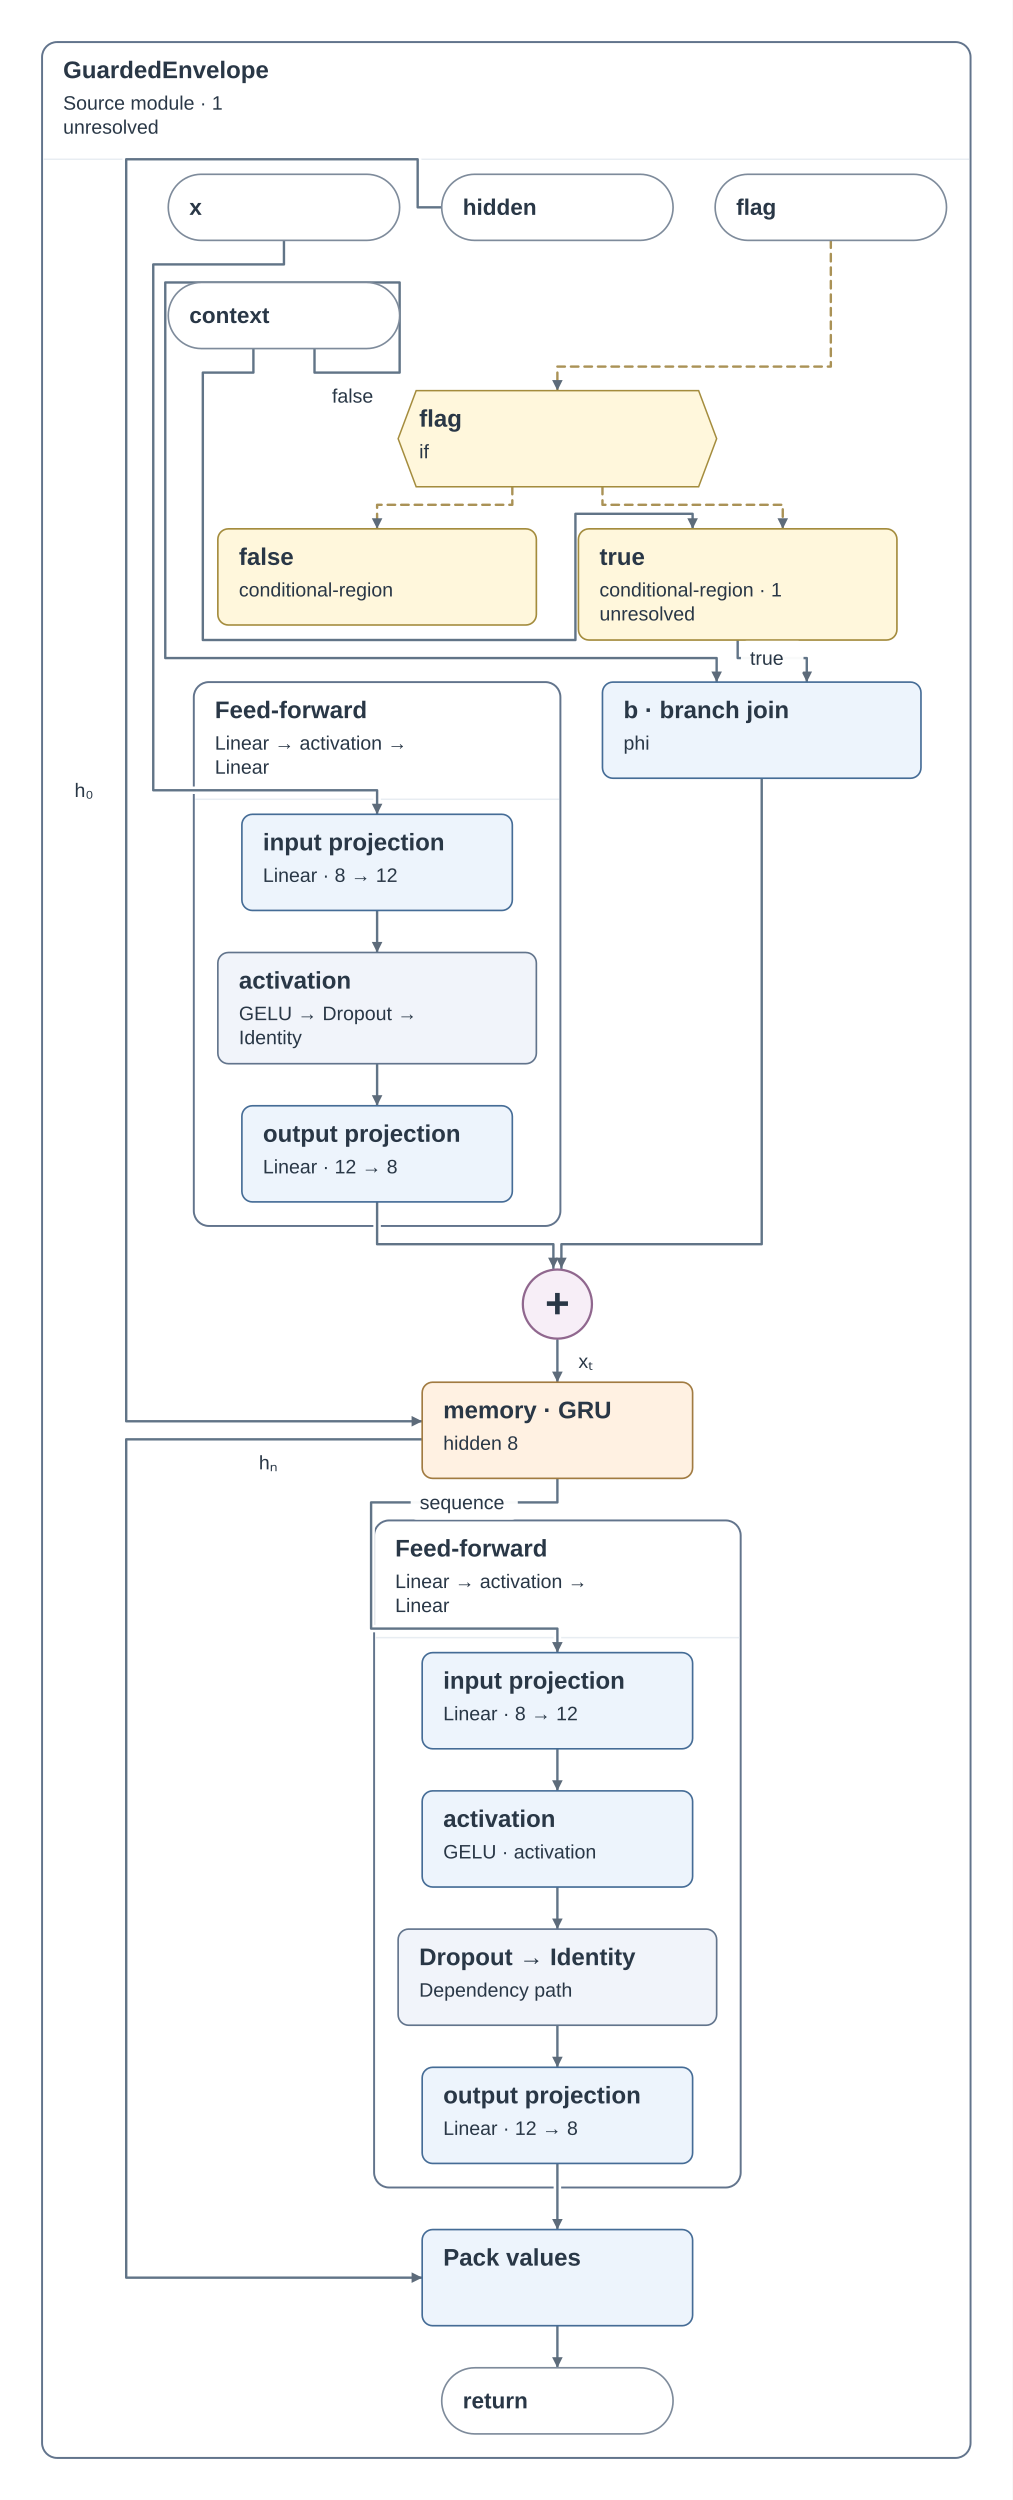
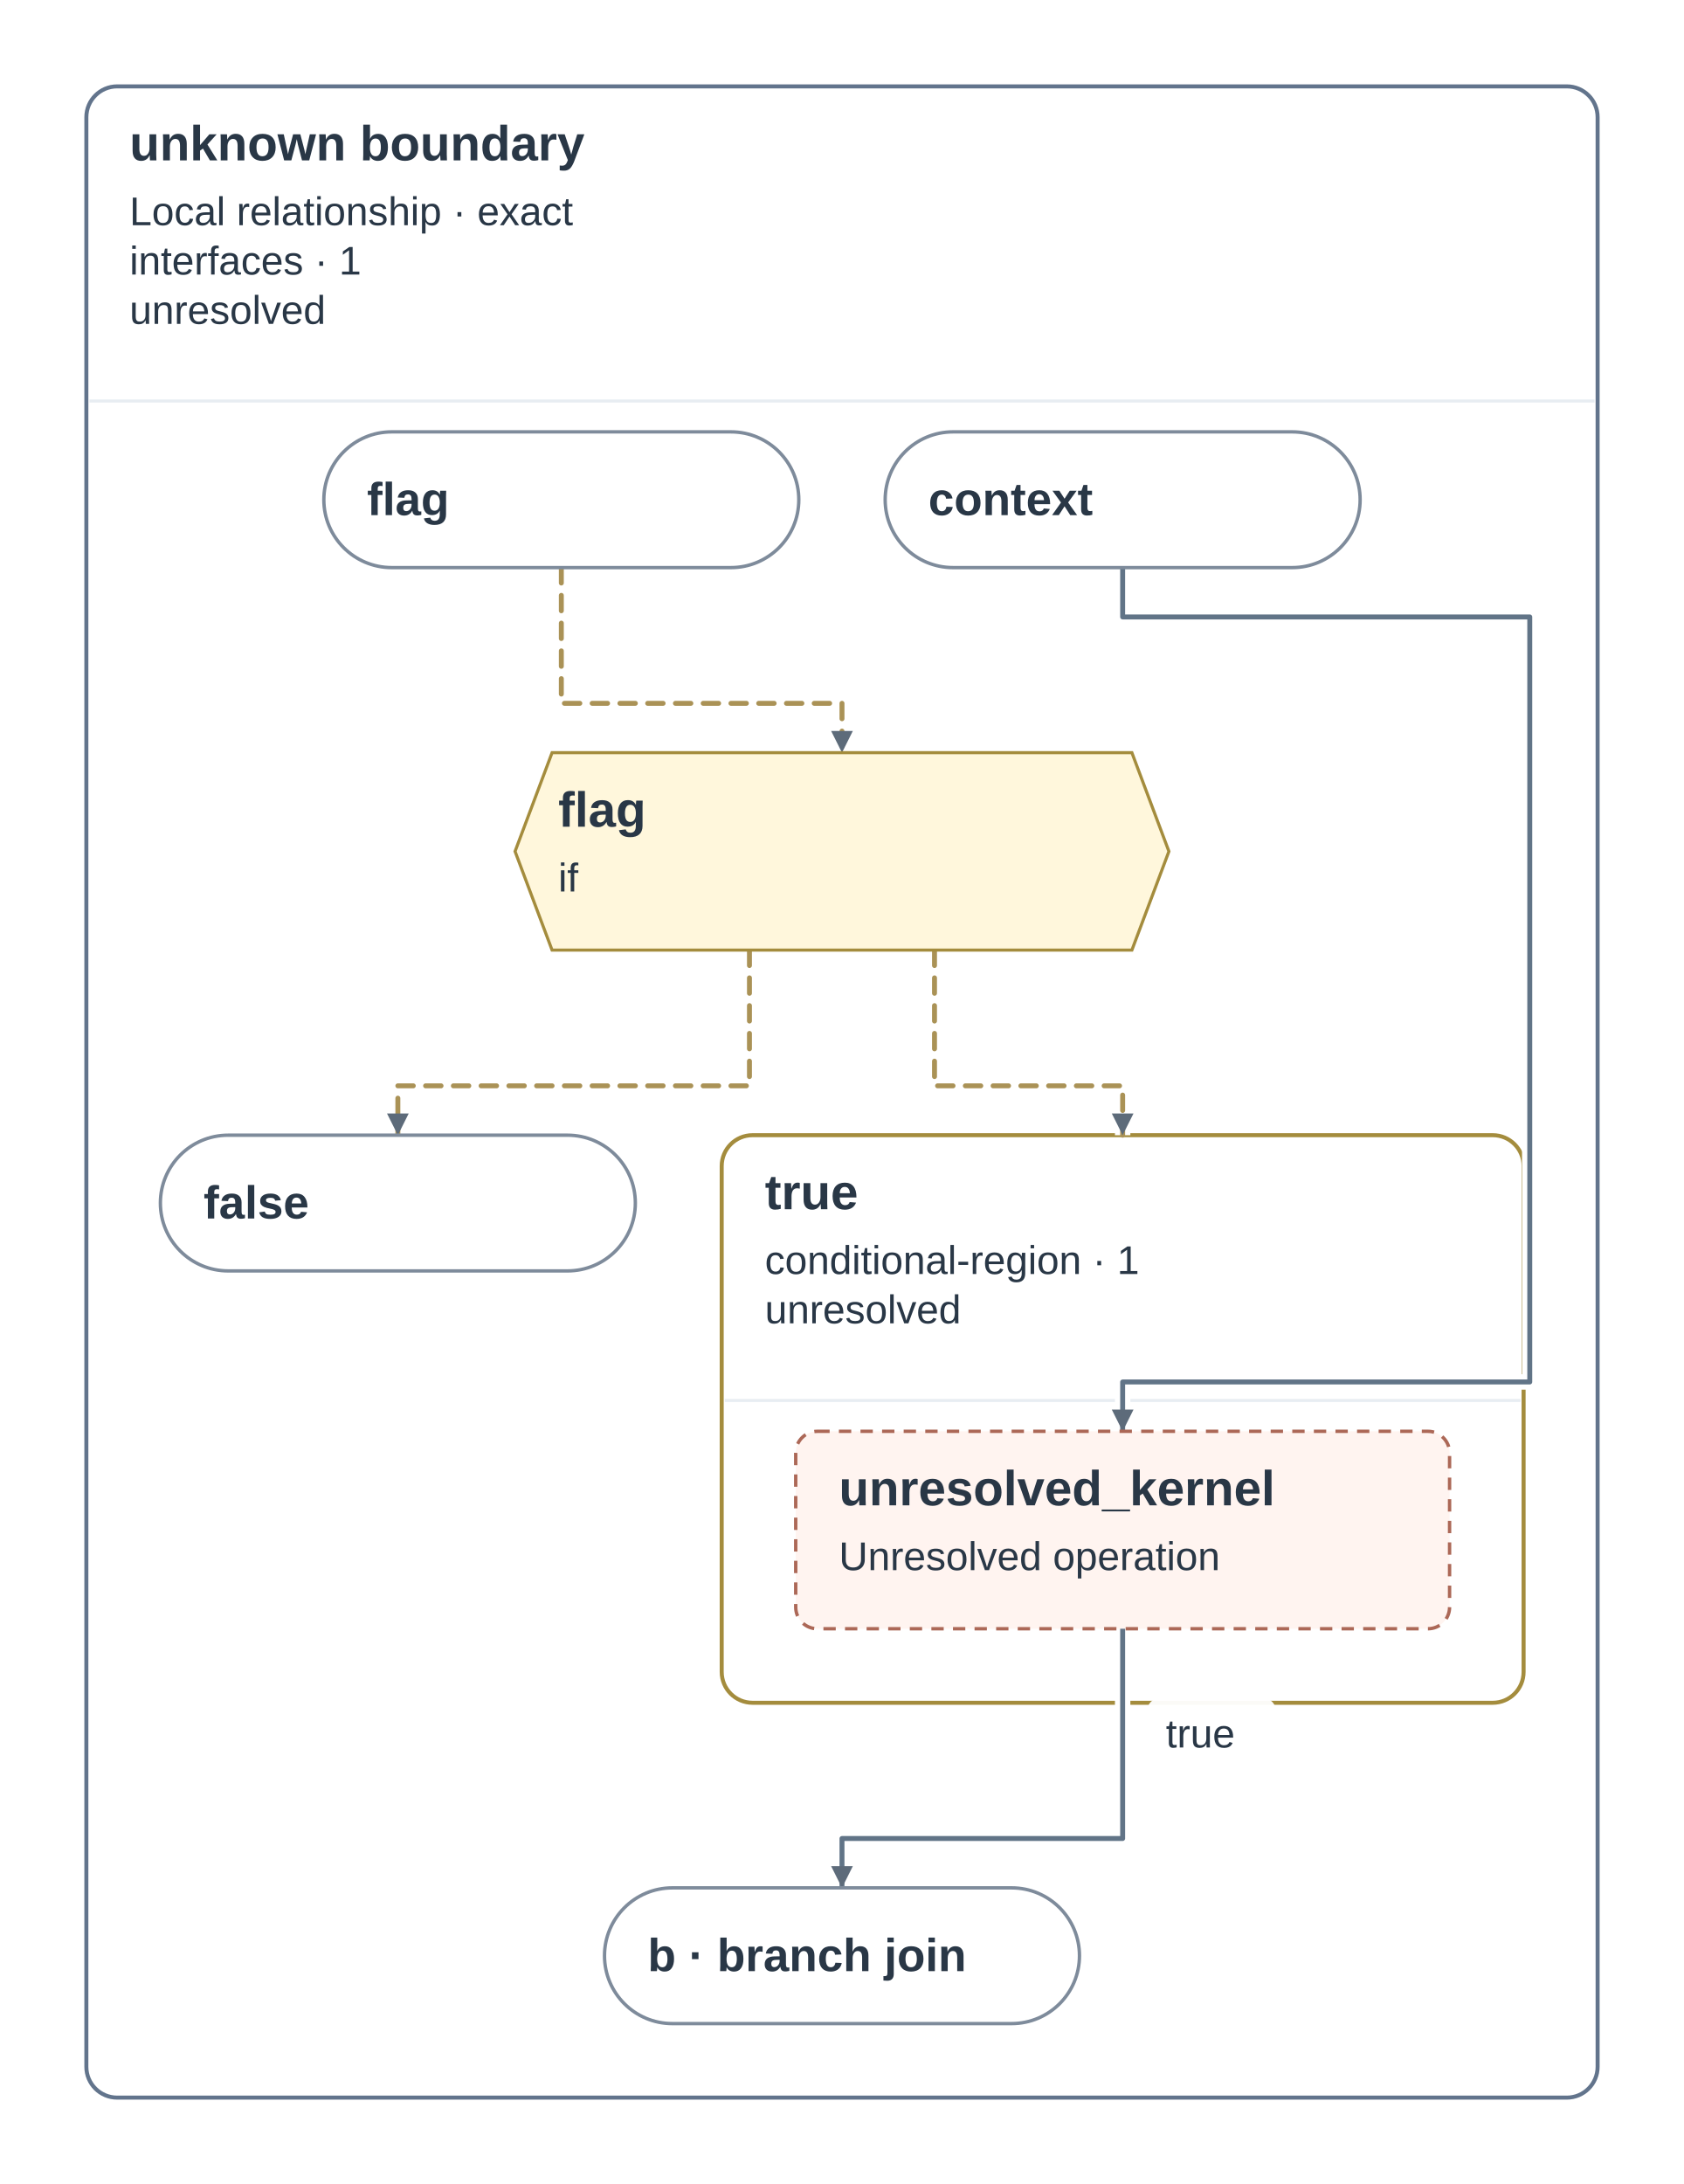
- <svg xmlns="http://www.w3.org/2000/svg" class="publication" width="674px" height="1664px" viewBox="4 2 674 1664" role="img" aria-label="GuardedEnvelope">
+ <svg xmlns="http://www.w3.org/2000/svg" class="publication" width="546px" height="708px" viewBox="4 2 546 708" role="img" aria-label="GuardedEnvelope">
  <style>.publication text{font-family:Arial,'Noto Sans SC',sans-serif;fill:#293746} .paper-edge{fill:none;stroke-width:1.6;stroke-linecap:round;stroke-linejoin:round;opacity:1;stroke-dasharray:none}.paper-edge-halo{fill:none;stroke:white;stroke-width:5;stroke-linejoin:round;pointer-events:none}.paper-edge.control{stroke-dasharray:5 4}.paper-port-label{font-size:13px;font-weight:500;fill:#526170}.paper-title{font-weight:600}.paper-caption{fill:#66717f;font-size:13px}</style>
  <defs>
    <marker id="paper-arrow" viewBox="0 0 10 10" refX="9" refY="5" markerWidth="5.5" markerHeight="5.5" orient="auto">
      <path d="M1 1 L9 5 L1 9Z" fill="#5d6b7a" stroke="none" />
    </marker>
  </defs>
-   <rect x="4" y="2" width="674" height="1664" fill="#fff" />
+   <rect x="4" y="2" width="546" height="708" fill="#fff" />
  <g id="frames">
-     <g class="node" data-node-id="model/72:4:composite:1" data-id="model/72:4:composite:1" transform="translate(32,30)">
-       <rect width="618" height="1608" rx="10" fill="#ffffff" stroke="#62748c" stroke-width="1.3" />
-       <path d="M1 78 H617" stroke="#e8edf2" fill="none" />
+     <g class="node" data-node-id="paper:relation:3a6521d7" data-id="paper:relation:3a6521d7" transform="translate(32,30)">
+       <rect width="490" height="652" rx="10" fill="#ffffff" stroke="#62748c" stroke-width="1.3" />
+       <path d="M1 102 H489" stroke="#e8edf2" fill="none" />
      <text x="14" y="24" font-size="16" class="paper-title">
-         <tspan x="14" dy="0">GuardedEnvelope</tspan>
+         <tspan x="14" dy="0">unknown boundary</tspan>
      </text>
      <text x="14" y="45" class="paper-caption">
-         <tspan x="14" dy="0">Source module · 1</tspan>
+         <tspan x="14" dy="0">Local relationship · exact</tspan>
+         <tspan x="14" dy="16">interfaces · 1</tspan>
        <tspan x="14" dy="16">unresolved</tspan>
      </text>
    </g>
-     <g class="node" data-node-id="model/72:4:composite:1/17:4:composite:1" data-id="model/72:4:composite:1/17:4:composite:1" transform="translate(133,456)">
-       <rect width="244" height="362" rx="10" fill="#ffffff" stroke="#62748c" stroke-width="1.3" />
-       <path d="M1 78 H243" stroke="#e8edf2" fill="none" />
+     <g class="node" data-node-id="model/72:4:composite:1/74:8:composite:1" data-id="model/72:4:composite:1/74:8:composite:1" transform="translate(238,370)">
+       <rect width="260" height="184" rx="10" fill="#ffffff" stroke="#a48c3d" stroke-width="1.3" />
+       <path d="M1 86 H259" stroke="#e8edf2" fill="none" />
      <text x="14" y="24" font-size="16" class="paper-title">
-         <tspan x="14" dy="0">Feed-forward</tspan>
+         <tspan x="14" dy="0">true</tspan>
      </text>
      <text x="14" y="45" class="paper-caption">
-         <tspan x="14" dy="0">Linear → activation →</tspan>
-         <tspan x="14" dy="16">Linear</tspan>
-       </text>
-     </g>
-     <g class="node" data-node-id="model/72:4:composite:1/17:4:composite:2" data-id="model/72:4:composite:1/17:4:composite:2" transform="translate(253,1014)">
-       <rect width="244" height="444" rx="10" fill="#ffffff" stroke="#62748c" stroke-width="1.3" />
-       <path d="M1 78 H243" stroke="#e8edf2" fill="none" />
-       <text x="14" y="24" font-size="16" class="paper-title">
-         <tspan x="14" dy="0">Feed-forward</tspan>
-       </text>
-       <text x="14" y="45" class="paper-caption">
-         <tspan x="14" dy="0">Linear → activation →</tspan>
-         <tspan x="14" dy="16">Linear</tspan>
+         <tspan x="14" dy="0">conditional-region · 1</tspan>
+         <tspan x="14" dy="16">unresolved</tspan>
      </text>
    </g>
  </g>
  <g id="edges">
-     <path class="paper-edge-halo" d="M193,162 L193,178 L106,178 L106,528 L255,528 L255,544" />
-     <path class="edge paper-edge " data-edge-id="e00002" data-route-valid="true" data-canonical-source="model/72:4:composite:1/17:4:composite:1/17:22:interface:1" data-canonical-target="model/72:4:composite:1/17:4:composite:1/18:47:compute:1" data-source-port="out" data-target-port="arg:0" data-semantic-bindings="[{&quot;constraint&quot;:&quot;constraint:relation:linear-transform:model/72:4:composite:1/17:4:composite:1/18:47:compute:1&quot;,&quot;edge&quot;:&quot;e00002&quot;,&quot;role&quot;:&quot;input&quot;}]" d="M193,162 L193,178 L106,178 L106,528 L255,528 L255,544" stroke="#617487" marker-end="url(#paper-arrow)" />
-     <path class="paper-edge-halo" d="M255,608 L255,636" />
-     <path class="edge paper-edge " data-edge-id="e00003" data-route-valid="true" data-canonical-source="model/72:4:composite:1/17:4:composite:1/18:47:compute:1" data-canonical-target="model/72:4:composite:1/17:4:composite:1/18:36:compute:1" data-source-port="out" data-target-port="arg:0" data-semantic-bindings="[]" d="M255,608 L255,636" stroke="#617487" marker-end="url(#paper-arrow)" />
-     <path class="paper-edge-halo" d="M255,710 L255,738" />
-     <path class="edge paper-edge " data-edge-id="e00009" data-route-valid="true" data-canonical-source="model/72:4:composite:1/17:4:composite:1/14:4:composite:1/15:8:interface:1" data-canonical-target="model/72:4:composite:1/17:4:composite:1/18:15:compute:1" data-source-port="out" data-target-port="arg:0" data-semantic-bindings="[{&quot;constraint&quot;:&quot;constraint:relation:linear-transform:model/72:4:composite:1/17:4:composite:1/18:15:compute:1&quot;,&quot;edge&quot;:&quot;e00009&quot;,&quot;role&quot;:&quot;input&quot;}]" d="M255,710 L255,738" stroke="#617487" marker-end="url(#paper-arrow)" />
-     <path class="paper-edge-halo" d="M557,162 L557,246 L375,246 L375,262" />
-     <path class="edge paper-edge control" data-edge-id="e00012" data-route-valid="true" data-canonical-source="model/72:4:composite:1/72:42:interface:1" data-canonical-target="model/72:4:composite:1/74:11:control:1" data-source-port="out" data-target-port="in" data-semantic-bindings="[]" d="M557,162 L557,246 L375,246 L375,262" stroke="#aa9256" marker-end="url(#paper-arrow)" />
-     <path class="paper-edge-halo" d="M405,326 L405,338 L525,338 L525,354" />
-     <path class="edge paper-edge control" data-edge-id="e00013" data-route-valid="true" data-canonical-source="model/72:4:composite:1/74:11:control:1" data-canonical-target="model/72:4:composite:1/74:8:composite:1" data-source-port="out" data-target-port="true" data-semantic-bindings="[{&quot;constraint&quot;:&quot;constraint:relation:conditional-region:model/72:4:composite:1/74:8:composite:1&quot;,&quot;edge&quot;:&quot;e00013&quot;,&quot;role&quot;:&quot;condition&quot;}]" d="M405,326 L405,338 L525,338 L525,354" stroke="#aa9256" marker-end="url(#paper-arrow)" />
-     <path class="paper-edge-halo" d="M172.667,234 L172.667,250 L139,250 L139,428 L387,428 L387,344 L465,344 L465,354" />
-     <path class="edge paper-edge " data-edge-id="e00014" data-route-valid="true" data-canonical-source="model/72:4:composite:1/72:25:interface:1" data-canonical-target="model/72:4:composite:1/74:8:composite:1/75:16:opaque:1" data-source-port="out" data-target-port="arg:0" data-semantic-bindings="[{&quot;constraint&quot;:&quot;constraint:relation:unknown-boundary:model/72:4:composite:1/74:8:composite:1/75:16:opaque:1&quot;,&quot;edge&quot;:&quot;e00014&quot;,&quot;role&quot;:&quot;input&quot;}]" d="M172.667,234 L172.667,250 L139,250 L139,428 L387,428 L387,344 L465,344 L465,354" stroke="#617487" marker-end="url(#paper-arrow)" />
-     <path class="paper-edge-halo" d="M345,326 L345,338 L255,338 L255,354" />
-     <path class="edge paper-edge control" data-edge-id="e00016" data-route-valid="true" data-canonical-source="model/72:4:composite:1/74:11:control:1" data-canonical-target="model/72:4:composite:1/74:8:composite:2" data-source-port="out" data-target-port="false" data-semantic-bindings="[{&quot;constraint&quot;:&quot;constraint:relation:conditional-region:model/72:4:composite:1/74:8:composite:2&quot;,&quot;edge&quot;:&quot;e00016&quot;,&quot;role&quot;:&quot;condition&quot;}]" d="M345,326 L345,338 L255,338 L255,354" stroke="#aa9256" marker-end="url(#paper-arrow)" />
-     <path class="paper-edge-halo" d="M495,428 L495,440 L541,440 L541,456" />
-     <path class="edge paper-edge " data-edge-id="e00018" data-route-valid="true" data-canonical-source="model/72:4:composite:1/74:8:composite:1/75:12:value-alias:1" data-canonical-target="model/72:4:composite:1/74:8:value-alias:1" data-source-port="out" data-target-port="true" data-semantic-bindings="[{&quot;constraint&quot;:&quot;constraint:relation:unknown-boundary:model/72:4:composite:1/74:8:composite:1/75:16:opaque:1&quot;,&quot;edge&quot;:&quot;e00015&quot;,&quot;role&quot;:&quot;result&quot;},{&quot;constraint&quot;:&quot;constraint:relation:conditional-join:model/72:4:composite:1/74:8:value-alias:1&quot;,&quot;edge&quot;:&quot;e00018&quot;,&quot;role&quot;:&quot;alternative:true&quot;}]" d="M495,428 L495,440 L541,440 L541,456" stroke="#617487" marker-end="url(#paper-arrow)" />
-     <path class="paper-edge-halo" d="M213.333,234 L213.333,250 L270,250 L270,190 L114,190 L114,440 L481,440 L481,456" />
-     <path class="edge paper-edge " data-edge-id="e00019" data-route-valid="true" data-canonical-source="model/72:4:composite:1/74:8:composite:2/77:12:value-alias:1" data-canonical-target="model/72:4:composite:1/74:8:value-alias:1" data-source-port="out" data-target-port="false" data-semantic-bindings="[{&quot;constraint&quot;:&quot;constraint:relation:conditional-join:model/72:4:composite:1/74:8:value-alias:1&quot;,&quot;edge&quot;:&quot;e00019&quot;,&quot;role&quot;:&quot;alternative:false&quot;}]" d="M213.333,234 L213.333,250 L270,250 L270,190 L114,190 L114,440 L481,440 L481,456" stroke="#617487" marker-end="url(#paper-arrow)" />
-     <path class="paper-edge-halo" d="M255,802 L255,830.149 L372.333,830.149 L372.333,846.149" />
-     <path class="edge paper-edge " data-edge-id="e00020" data-route-valid="true" data-canonical-source="model/72:4:composite:1/73:8:value-alias:1" data-canonical-target="model/72:4:composite:1/78:33:compute:1" data-source-port="out" data-target-port="0" data-semantic-bindings="[{&quot;constraint&quot;:&quot;constraint:relation:join:model/72:4:composite:1/78:33:compute:1&quot;,&quot;edge&quot;:&quot;e00020&quot;,&quot;role&quot;:&quot;operand:0&quot;}]" d="M255,802 L255,830.149 L372.333,830.149 L372.333,846.149" stroke="#617487" marker-end="url(#paper-arrow)" />
-     <path class="paper-edge-halo" d="M511,520 L511,830.149 L377.667,830.149 L377.667,846.149" />
-     <path class="edge paper-edge " data-edge-id="e00021" data-route-valid="true" data-canonical-source="model/72:4:composite:1/74:8:value-alias:1" data-canonical-target="model/72:4:composite:1/78:33:compute:1" data-source-port="out" data-target-port="2" data-semantic-bindings="[{&quot;constraint&quot;:&quot;constraint:relation:join:model/72:4:composite:1/78:33:compute:1&quot;,&quot;edge&quot;:&quot;e00021&quot;,&quot;role&quot;:&quot;operand:1&quot;}]" d="M511,520 L511,830.149 L377.667,830.149 L377.667,846.149" stroke="#617487" marker-end="url(#paper-arrow)" />
-     <path class="paper-edge-halo" d="M375,894 L375,922" />
-     <path class="edge paper-edge " data-edge-id="e00022" data-route-valid="true" data-canonical-source="model/72:4:composite:1/78:33:compute:1" data-canonical-target="model/72:4:composite:1/78:21:compute:1" data-source-port="out" data-target-port="arg:0" data-semantic-bindings="[{&quot;constraint&quot;:&quot;constraint:relation:state-interface:model/72:4:composite:1/78:21:compute:1&quot;,&quot;edge&quot;:&quot;e00022&quot;,&quot;role&quot;:&quot;sequence-input&quot;}]" d="M375,894 L375,922" stroke="#617487" marker-end="url(#paper-arrow)" />
-     <path class="paper-edge-halo" d="M298,140 L282,140 L282,108 L88,108 L88,948 L285,948" />
-     <path class="edge paper-edge " data-edge-id="e00023" data-route-valid="true" data-canonical-source="model/72:4:composite:1/72:34:interface:1" data-canonical-target="model/72:4:composite:1/78:21:compute:1" data-design-route="state-interface" data-design-certificate="relation:state-interface:model/72:4:composite:1/78:21:compute:1" data-source-port="out" data-target-port="arg:1" data-semantic-bindings="[{&quot;constraint&quot;:&quot;constraint:relation:state-interface:model/72:4:composite:1/78:21:compute:1&quot;,&quot;edge&quot;:&quot;e00023&quot;,&quot;role&quot;:&quot;initial-state&quot;}]" d="M298,140 L282,140 L282,108 L88,108 L88,948 L285,948" stroke="#617487" marker-end="url(#paper-arrow)" />
-     <path class="paper-edge-halo" d="M375,986 L375,1002 L251,1002 L251,1086 L375,1086 L375,1102" />
-     <path class="edge paper-edge " data-edge-id="e00028" data-route-valid="true" data-canonical-source="model/72:4:composite:1/17:4:composite:2/17:22:interface:1" data-canonical-target="model/72:4:composite:1/17:4:composite:2/18:47:compute:1" data-source-port="0" data-target-port="arg:0" data-semantic-bindings="[{&quot;constraint&quot;:&quot;constraint:relation:state-interface:model/72:4:composite:1/78:21:compute:1&quot;,&quot;edge&quot;:&quot;e00024&quot;,&quot;role&quot;:&quot;sequence-output&quot;},{&quot;constraint&quot;:&quot;constraint:relation:linear-transform:model/72:4:composite:1/17:4:composite:2/18:47:compute:1&quot;,&quot;edge&quot;:&quot;e00028&quot;,&quot;role&quot;:&quot;input&quot;}]" d="M375,986 L375,1002 L251,1002 L251,1086 L375,1086 L375,1102" stroke="#617487" marker-end="url(#paper-arrow)" />
-     <path class="paper-edge-halo" d="M375,1166 L375,1194" />
-     <path class="edge paper-edge " data-edge-id="e00029" data-route-valid="true" data-canonical-source="model/72:4:composite:1/17:4:composite:2/18:47:compute:1" data-canonical-target="model/72:4:composite:1/17:4:composite:2/18:36:compute:1" data-source-port="out" data-target-port="arg:0" data-semantic-bindings="[]" d="M375,1166 L375,1194" stroke="#617487" marker-end="url(#paper-arrow)" />
-     <path class="paper-edge-halo" d="M375,1258 L375,1286" />
-     <path class="edge paper-edge " data-edge-id="e00030" data-route-valid="true" data-canonical-source="model/72:4:composite:1/17:4:composite:2/18:36:compute:1" data-canonical-target="model/72:4:composite:1/17:4:composite:2/14:4:composite:1/14:19:interface:1" data-source-port="out" data-target-port="x" data-semantic-bindings="[]" d="M375,1258 L375,1286" stroke="#617487" marker-end="url(#paper-arrow)" />
-     <path class="paper-edge-halo" d="M375,1350 L375,1378" />
-     <path class="edge paper-edge " data-edge-id="e00035" data-route-valid="true" data-canonical-source="model/72:4:composite:1/17:4:composite:2/14:4:composite:1/15:8:interface:1" data-canonical-target="model/72:4:composite:1/17:4:composite:2/18:15:compute:1" data-source-port="out" data-target-port="arg:0" data-semantic-bindings="[{&quot;constraint&quot;:&quot;constraint:relation:linear-transform:model/72:4:composite:1/17:4:composite:2/18:15:compute:1&quot;,&quot;edge&quot;:&quot;e00035&quot;,&quot;role&quot;:&quot;input&quot;}]" d="M375,1350 L375,1378" stroke="#617487" marker-end="url(#paper-arrow)" />
-     <path class="paper-edge-halo" d="M375,1442 L375,1486" />
-     <path class="edge paper-edge " data-edge-id="e00037" data-route-valid="true" data-canonical-source="model/72:4:composite:1/17:4:composite:2/18:8:interface:1" data-canonical-target="model/72:4:composite:1/79:15:compute:1" data-source-port="out" data-target-port="0" data-semantic-bindings="[]" d="M375,1442 L375,1486" stroke="#617487" marker-end="url(#paper-arrow)" />
-     <path class="paper-edge-halo" d="M285,960 L88,960 L88,1518 L285,1518" />
-     <path class="edge paper-edge " data-edge-id="e00038" data-route-valid="true" data-canonical-source="model/72:4:composite:1/78:13:value-alias:1" data-canonical-target="model/72:4:composite:1/79:15:compute:1" data-design-route="state-interface" data-design-certificate="relation:state-interface:model/72:4:composite:1/78:21:compute:1" data-source-port="1" data-target-port="1" data-semantic-bindings="[{&quot;constraint&quot;:&quot;constraint:relation:state-interface:model/72:4:composite:1/78:21:compute:1&quot;,&quot;edge&quot;:&quot;e00025&quot;,&quot;role&quot;:&quot;final-state&quot;}]" d="M285,960 L88,960 L88,1518 L285,1518" stroke="#617487" marker-end="url(#paper-arrow)" />
-     <path class="paper-edge-halo" d="M375,1550 L375,1578" />
-     <path class="edge paper-edge " data-edge-id="e00039" data-route-valid="true" data-canonical-source="model/72:4:composite:1/79:15:compute:1" data-canonical-target="model/72:4:composite:1/79:8:interface:1" data-source-port="out" data-target-port="in" data-semantic-bindings="[]" d="M375,1550 L375,1578" stroke="#617487" marker-end="url(#paper-arrow)" />
+     <path class="paper-edge-halo" d="M186,186 L186,230 L277,230 L277,246" />
+     <path class="edge paper-edge control" data-edge-id="e00012" data-route-valid="true" data-canonical-source="model/72:4:composite:1/72:42:interface:1" data-canonical-target="model/72:4:composite:1/74:11:control:1" data-source-port="out" data-target-port="in" data-semantic-bindings="[]" d="M186,186 L186,230 L277,230 L277,246" stroke="#aa9256" marker-end="url(#paper-arrow)" />
+     <path class="paper-edge-halo" d="M307,310 L307,354 L368,354 L368,370" />
+     <path class="edge paper-edge control" data-edge-id="e00013" data-route-valid="true" data-canonical-source="model/72:4:composite:1/74:11:control:1" data-canonical-target="model/72:4:composite:1/74:8:composite:1" data-source-port="out" data-target-port="true" data-semantic-bindings="[{&quot;constraint&quot;:&quot;constraint:relation:conditional-region:model/72:4:composite:1/74:8:composite:1&quot;,&quot;edge&quot;:&quot;e00013&quot;,&quot;role&quot;:&quot;condition&quot;}]" d="M307,310 L307,354 L368,354 L368,370" stroke="#aa9256" marker-end="url(#paper-arrow)" />
+     <path class="paper-edge-halo" d="M368,186 L368,202 L500,202 L500,450 L368,450 L368,466" />
+     <path class="edge paper-edge " data-edge-id="e00014" data-route-valid="true" data-canonical-source="model/72:4:composite:1/72:25:interface:1" data-canonical-target="model/72:4:composite:1/74:8:composite:1/75:16:opaque:1" data-source-port="out" data-target-port="arg:0" data-semantic-bindings="[{&quot;constraint&quot;:&quot;constraint:relation:unknown-boundary:model/72:4:composite:1/74:8:composite:1/75:16:opaque:1&quot;,&quot;edge&quot;:&quot;e00014&quot;,&quot;role&quot;:&quot;input&quot;}]" d="M368,186 L368,202 L500,202 L500,450 L368,450 L368,466" stroke="#617487" marker-end="url(#paper-arrow)" />
+     <path class="paper-edge-halo" d="M247,310 L247,354 L133,354 L133,370" />
+     <path class="edge paper-edge control" data-edge-id="e00016" data-route-valid="true" data-canonical-source="model/72:4:composite:1/74:11:control:1" data-canonical-target="model/72:4:composite:1/74:8:composite:2" data-source-port="out" data-target-port="false" data-semantic-bindings="[{&quot;constraint&quot;:&quot;constraint:relation:conditional-region:model/72:4:composite:1/74:8:composite:2&quot;,&quot;edge&quot;:&quot;e00016&quot;,&quot;role&quot;:&quot;condition&quot;}]" d="M247,310 L247,354 L133,354 L133,370" stroke="#aa9256" marker-end="url(#paper-arrow)" />
+     <path class="paper-edge-halo" d="M368,530 L368,598 L277,598 L277,614" />
+     <path class="edge paper-edge " data-edge-id="e00018" data-route-valid="true" data-canonical-source="model/72:4:composite:1/74:8:composite:1/75:12:value-alias:1" data-canonical-target="model/72:4:composite:1/74:8:value-alias:1" data-source-port="out" data-target-port="true" data-semantic-bindings="[{&quot;constraint&quot;:&quot;constraint:relation:unknown-boundary:model/72:4:composite:1/74:8:composite:1/75:16:opaque:1&quot;,&quot;edge&quot;:&quot;e00015&quot;,&quot;role&quot;:&quot;result&quot;},{&quot;constraint&quot;:&quot;constraint:relation:conditional-join:model/72:4:composite:1/74:8:value-alias:1&quot;,&quot;edge&quot;:&quot;e00018&quot;,&quot;role&quot;:&quot;alternative:true&quot;}]" d="M368,530 L368,598 L277,598 L277,614" stroke="#617487" marker-end="url(#paper-arrow)" />
  </g>
  <g id="nodes">
-     <g class="node" data-node-id="model/72:4:composite:1/72:22:interface:1" data-id="model/72:4:composite:1/72:22:interface:1" transform="translate(116,118)">
-       <rect width="154" height="44" rx="22" fill="#ffffff" stroke="#7e8b9b" stroke-width="1.1" />
-       <text x="14" y="27" font-size="15" class="paper-title">
-         <tspan x="14" dy="0">x</tspan>
-       </text>
-     </g>
-     <g class="node" data-node-id="model/72:4:composite:1/72:25:interface:1" data-id="model/72:4:composite:1/72:25:interface:1" transform="translate(116,190)">
-       <rect width="154" height="44" rx="22" fill="#ffffff" stroke="#7e8b9b" stroke-width="1.1" />
-       <text x="14" y="27" font-size="15" class="paper-title">
-         <tspan x="14" dy="0">context</tspan>
-       </text>
-     </g>
-     <g class="node" data-node-id="model/72:4:composite:1/72:34:interface:1" data-id="model/72:4:composite:1/72:34:interface:1" transform="translate(298,118)">
-       <rect width="154" height="44" rx="22" fill="#ffffff" stroke="#7e8b9b" stroke-width="1.1" />
-       <text x="14" y="27" font-size="15" class="paper-title">
-         <tspan x="14" dy="0">hidden</tspan>
-       </text>
-     </g>
-     <g class="node" data-node-id="model/72:4:composite:1/72:42:interface:1" data-id="model/72:4:composite:1/72:42:interface:1" transform="translate(480,118)">
-       <rect width="154" height="44" rx="22" fill="#ffffff" stroke="#7e8b9b" stroke-width="1.1" />
-       <text x="14" y="27" font-size="15" class="paper-title">
-         <tspan x="14" dy="0">flag</tspan>
-       </text>
-     </g>
-     <g class="node" data-node-id="model/72:4:composite:1/74:11:control:1" data-id="model/72:4:composite:1/74:11:control:1" transform="translate(269,262)">
+     <g class="node" data-node-id="model/72:4:composite:1/74:11:control:1" data-id="model/72:4:composite:1/74:11:control:1" transform="translate(171,246)">
      <path d="M12 0H200L212 32L200 64H12L0 32Z" fill="#fff7dc" stroke="#a48c3d" />
      <text x="14" y="24" font-size="16" class="paper-title">
        <tspan x="14" dy="0">flag</tspan>
      </text>
      <text x="14" y="45" class="paper-caption">
        <tspan x="14" dy="0">if</tspan>
      </text>
    </g>
-     <g class="node" data-node-id="model/72:4:composite:1/74:8:composite:1" data-id="model/72:4:composite:1/74:8:composite:1" transform="translate(389,354)">
-       <rect width="212" height="74" rx="7" fill="#fff7dc" stroke="#a48c3d" stroke-width="1.1" />
+     <g class="node" data-node-id="paper:port:d83a6a92" data-id="paper:port:d83a6a92" transform="translate(109,142)">
+       <rect width="154" height="44" rx="22" fill="#ffffff" stroke="#7e8b9b" stroke-width="1.1" />
+       <text x="14" y="27" font-size="15" class="paper-title">
+         <tspan x="14" dy="0">flag</tspan>
+       </text>
+     </g>
+     <g class="node" data-node-id="paper:port:d23a6120" data-id="paper:port:d23a6120" transform="translate(291,142)">
+       <rect width="154" height="44" rx="22" fill="#ffffff" stroke="#7e8b9b" stroke-width="1.1" />
+       <text x="14" y="27" font-size="15" class="paper-title">
+         <tspan x="14" dy="0">context</tspan>
+       </text>
+     </g>
+     <g class="node" data-node-id="paper:port:d43a6446" data-id="paper:port:d43a6446" transform="translate(56,370)">
+       <rect width="154" height="44" rx="22" fill="#ffffff" stroke="#7e8b9b" stroke-width="1.1" />
+       <text x="14" y="27" font-size="15" class="paper-title">
+         <tspan x="14" dy="0">false</tspan>
+       </text>
+     </g>
+     <g class="node" data-node-id="paper:port:de3a7404" data-id="paper:port:de3a7404" transform="translate(200,614)">
+       <rect width="154" height="44" rx="22" fill="#ffffff" stroke="#7e8b9b" stroke-width="1.1" />
+       <text x="14" y="27" font-size="15" class="paper-title">
+         <tspan x="14" dy="0">b · branch join</tspan>
+       </text>
+     </g>
+     <g class="node" data-node-id="model/72:4:composite:1/74:8:composite:1/75:16:opaque:1" data-id="model/72:4:composite:1/74:8:composite:1/75:16:opaque:1" transform="translate(262,466)">
+       <rect width="212" height="64" rx="7" fill="#fff4f0" stroke="#ac6857" stroke-width="1.1" stroke-dasharray="4 3" />
      <text x="14" y="24" font-size="16" class="paper-title">
-         <tspan x="14" dy="0">true</tspan>
+         <tspan x="14" dy="0">unresolved_kernel</tspan>
      </text>
      <text x="14" y="45" class="paper-caption">
-         <tspan x="14" dy="0">conditional-region · 1</tspan>
-         <tspan x="14" dy="16">unresolved</tspan>
-       </text>
-     </g>
-     <g class="node" data-node-id="model/72:4:composite:1/74:8:composite:2" data-id="model/72:4:composite:1/74:8:composite:2" transform="translate(149,354)">
-       <rect width="212" height="64" rx="7" fill="#fff7dc" stroke="#a48c3d" stroke-width="1.1" />
-       <text x="14" y="24" font-size="16" class="paper-title">
-         <tspan x="14" dy="0">false</tspan>
-       </text>
-       <text x="14" y="45" class="paper-caption">
-         <tspan x="14" dy="0">conditional-region</tspan>
-       </text>
-     </g>
-     <g class="node" data-node-id="model/72:4:composite:1/74:8:value-alias:1" data-id="model/72:4:composite:1/74:8:value-alias:1" transform="translate(405,456)">
-       <rect width="212" height="64" rx="7" fill="#edf4fc" stroke="#456c96" stroke-width="1.1" />
-       <text x="14" y="24" font-size="16" class="paper-title">
-         <tspan x="14" dy="0">b · branch join</tspan>
-       </text>
-       <text x="14" y="45" class="paper-caption">
-         <tspan x="14" dy="0">phi</tspan>
-       </text>
-     </g>
-     <g class="node" data-node-id="model/72:4:composite:1/78:33:compute:1" data-id="model/72:4:composite:1/78:33:compute:1" transform="translate(351,846)">
-       <circle cx="24" cy="24" r="23" fill="#f7eef7" stroke="#90678e" stroke-width="1.5" />
-       <text x="24" y="33" text-anchor="middle" font-size="28" class="paper-title">+</text>
-     </g>
-     <g class="node" data-node-id="model/72:4:composite:1/78:21:compute:1" data-id="model/72:4:composite:1/78:21:compute:1" transform="translate(285,922)">
-       <rect width="180" height="64" rx="7" fill="#fff1e2" stroke="#a17b41" stroke-width="1.1" />
-       <text x="14" y="24" font-size="16" class="paper-title">
-         <tspan x="14" dy="0">memory · GRU</tspan>
-       </text>
-       <text x="14" y="45" class="paper-caption">
-         <tspan x="14" dy="0">hidden 8</tspan>
-       </text>
-     </g>
-     <g class="node" data-node-id="model/72:4:composite:1/79:15:compute:1" data-id="model/72:4:composite:1/79:15:compute:1" transform="translate(285,1486)">
-       <rect width="180" height="64" rx="7" fill="#edf4fc" stroke="#456c96" stroke-width="1.1" />
-       <text x="14" y="24" font-size="16" class="paper-title">
-         <tspan x="14" dy="0">Pack values</tspan>
-       </text>
-     </g>
-     <g class="node" data-node-id="model/72:4:composite:1/79:8:interface:1" data-id="model/72:4:composite:1/79:8:interface:1" transform="translate(298,1578)">
-       <rect width="154" height="44" rx="22" fill="#ffffff" stroke="#7e8b9b" stroke-width="1.1" />
-       <text x="14" y="27" font-size="15" class="paper-title">
-         <tspan x="14" dy="0">return</tspan>
-       </text>
-     </g>
-     <g class="node" data-node-id="model/72:4:composite:1/17:4:composite:1/18:47:compute:1" data-id="model/72:4:composite:1/17:4:composite:1/18:47:compute:1" transform="translate(165,544)">
-       <rect width="180" height="64" rx="7" fill="#edf4fc" stroke="#456c96" stroke-width="1.1" />
-       <text x="14" y="24" font-size="16" class="paper-title">
-         <tspan x="14" dy="0">input projection</tspan>
-       </text>
-       <text x="14" y="45" class="paper-caption">
-         <tspan x="14" dy="0">Linear · 8 → 12</tspan>
-       </text>
-     </g>
-     <g class="node" data-node-id="model/72:4:composite:1/17:4:composite:1/18:15:compute:1" data-id="model/72:4:composite:1/17:4:composite:1/18:15:compute:1" transform="translate(165,738)">
-       <rect width="180" height="64" rx="7" fill="#edf4fc" stroke="#456c96" stroke-width="1.1" />
-       <text x="14" y="24" font-size="16" class="paper-title">
-         <tspan x="14" dy="0">output projection</tspan>
-       </text>
-       <text x="14" y="45" class="paper-caption">
-         <tspan x="14" dy="0">Linear · 12 → 8</tspan>
-       </text>
-     </g>
-     <g class="node" data-node-id="model/72:4:composite:1/17:4:composite:2/18:47:compute:1" data-id="model/72:4:composite:1/17:4:composite:2/18:47:compute:1" transform="translate(285,1102)">
-       <rect width="180" height="64" rx="7" fill="#edf4fc" stroke="#456c96" stroke-width="1.1" />
-       <text x="14" y="24" font-size="16" class="paper-title">
-         <tspan x="14" dy="0">input projection</tspan>
-       </text>
-       <text x="14" y="45" class="paper-caption">
-         <tspan x="14" dy="0">Linear · 8 → 12</tspan>
-       </text>
-     </g>
-     <g class="node" data-node-id="model/72:4:composite:1/17:4:composite:2/18:36:compute:1" data-id="model/72:4:composite:1/17:4:composite:2/18:36:compute:1" transform="translate(285,1194)">
-       <rect width="180" height="64" rx="7" fill="#edf4fc" stroke="#456c96" stroke-width="1.1" />
-       <text x="14" y="24" font-size="16" class="paper-title">
-         <tspan x="14" dy="0">activation</tspan>
-       </text>
-       <text x="14" y="45" class="paper-caption">
-         <tspan x="14" dy="0">GELU · activation</tspan>
-       </text>
-     </g>
-     <g class="node" data-node-id="model/72:4:composite:1/17:4:composite:2/14:4:composite:1" data-id="model/72:4:composite:1/17:4:composite:2/14:4:composite:1" transform="translate(269,1286)">
-       <rect width="212" height="64" rx="7" fill="#f1f4fa" stroke="#62748c" stroke-width="1.1" />
-       <text x="14" y="24" font-size="16" class="paper-title">
-         <tspan x="14" dy="0">Dropout → Identity</tspan>
-       </text>
-       <text x="14" y="45" class="paper-caption">
-         <tspan x="14" dy="0">Dependency path</tspan>
-       </text>
-     </g>
-     <g class="node" data-node-id="model/72:4:composite:1/17:4:composite:2/18:15:compute:1" data-id="model/72:4:composite:1/17:4:composite:2/18:15:compute:1" transform="translate(285,1378)">
-       <rect width="180" height="64" rx="7" fill="#edf4fc" stroke="#456c96" stroke-width="1.1" />
-       <text x="14" y="24" font-size="16" class="paper-title">
-         <tspan x="14" dy="0">output projection</tspan>
-       </text>
-       <text x="14" y="45" class="paper-caption">
-         <tspan x="14" dy="0">Linear · 12 → 8</tspan>
-       </text>
-     </g>
-     <g class="node" data-node-id="paper:role-path-stage:model/72:4:composite:1/17:4:composite:1/18:36:compute:1" data-id="paper:role-path-stage:model/72:4:composite:1/17:4:composite:1/18:36:compute:1" transform="translate(149,636)">
-       <rect width="212" height="74" rx="7" fill="#f1f4fa" stroke="#62748c" stroke-width="1.1" />
-       <text x="14" y="24" font-size="16" class="paper-title">
-         <tspan x="14" dy="0">activation</tspan>
-       </text>
-       <text x="14" y="45" class="paper-caption">
-         <tspan x="14" dy="0">GELU → Dropout →</tspan>
-         <tspan x="14" dy="16">Identity</tspan>
+         <tspan x="14" dy="0">Unresolved operation</tspan>
      </text>
    </g>
  </g>
  <g id="port-labels">
    <g class="paper-label" data-label-edge="e00018">
-       <rect x="497.18" y="428.5" width="41.64" height="23" rx="4" fill="#fff" fill-opacity=".96" />
-       <text x="503.18" y="444.5" class="paper-port-label">true</text>
-     </g>
-     <g class="paper-label" data-label-edge="e00019">
-       <rect x="218.962" y="254" width="45.41" height="23" rx="4" fill="#fff" fill-opacity=".96" />
-       <text x="224.962" y="270" class="paper-port-label">false</text>
-     </g>
-     <g class="paper-label" data-label-edge="e00022">
-       <rect x="383" y="896.5" width="32.41" height="23" rx="4" fill="#fff" fill-opacity=".96" />
-       <text x="389" y="912.5" class="paper-port-label">xₜ</text>
-     </g>
-     <g class="paper-label" data-label-edge="e00023">
-       <rect x="47.59" y="516.5" width="32.41" height="23" rx="4" fill="#fff" fill-opacity=".96" />
-       <text x="53.59" y="532.5" class="paper-port-label">h₀</text>
-     </g>
-     <g class="paper-label" data-label-edge="e00028">
-       <rect x="277.36" y="990.5" width="71.28" height="23" rx="4" fill="#fff" fill-opacity=".96" />
-       <text x="283.36" y="1006.5" class="paper-port-label">sequence</text>
-     </g>
-     <g class="paper-label" data-label-edge="e00038">
-       <rect x="170.295" y="964" width="32.41" height="23" rx="4" fill="#fff" fill-opacity=".96" />
-       <text x="176.295" y="980" class="paper-port-label">hₙ</text>
+       <rect x="376" y="552.5" width="41.64" height="23" rx="4" fill="#fff" fill-opacity=".96" />
+       <text x="382" y="568.5" class="paper-port-label">true</text>
    </g>
  </g>
</svg>
